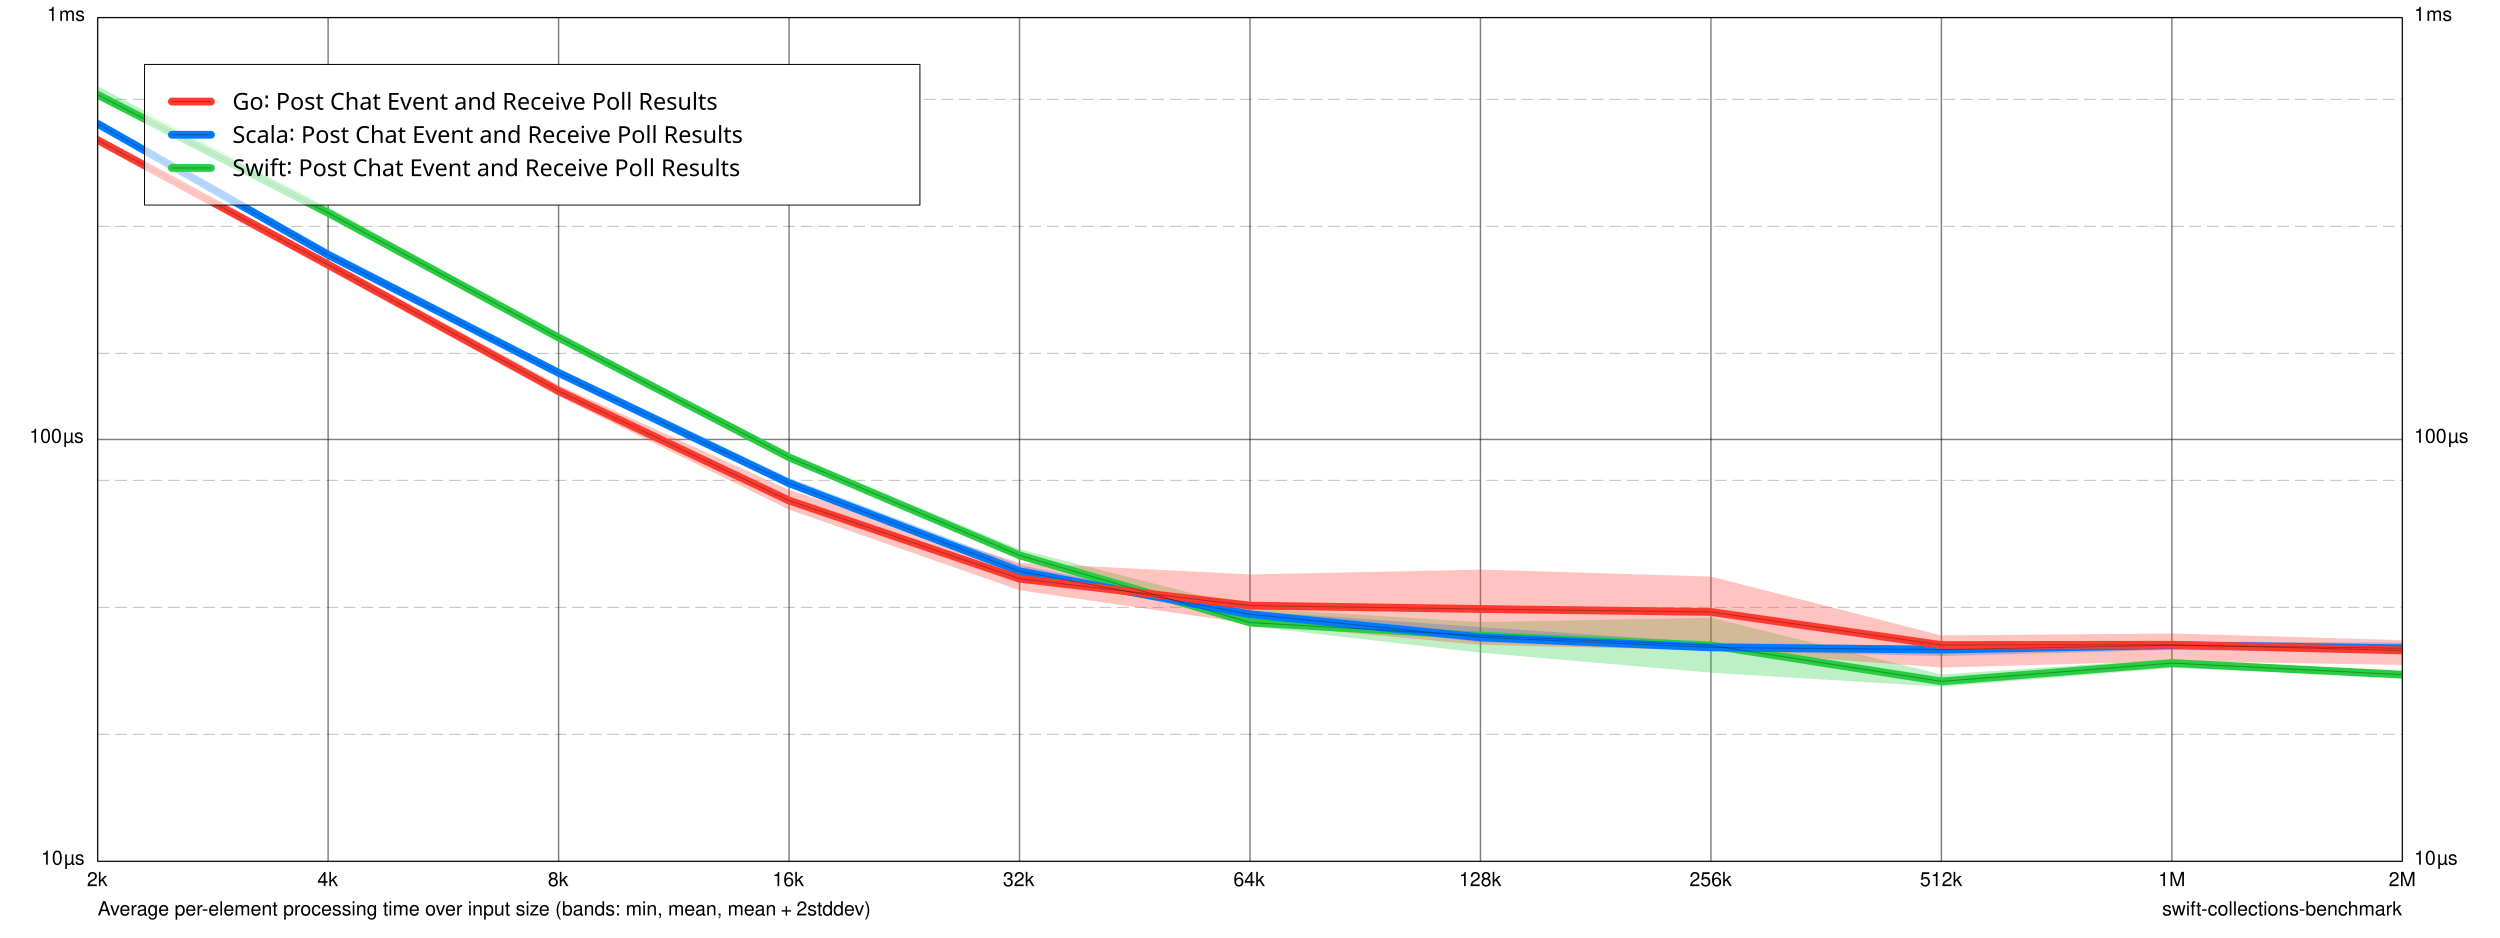
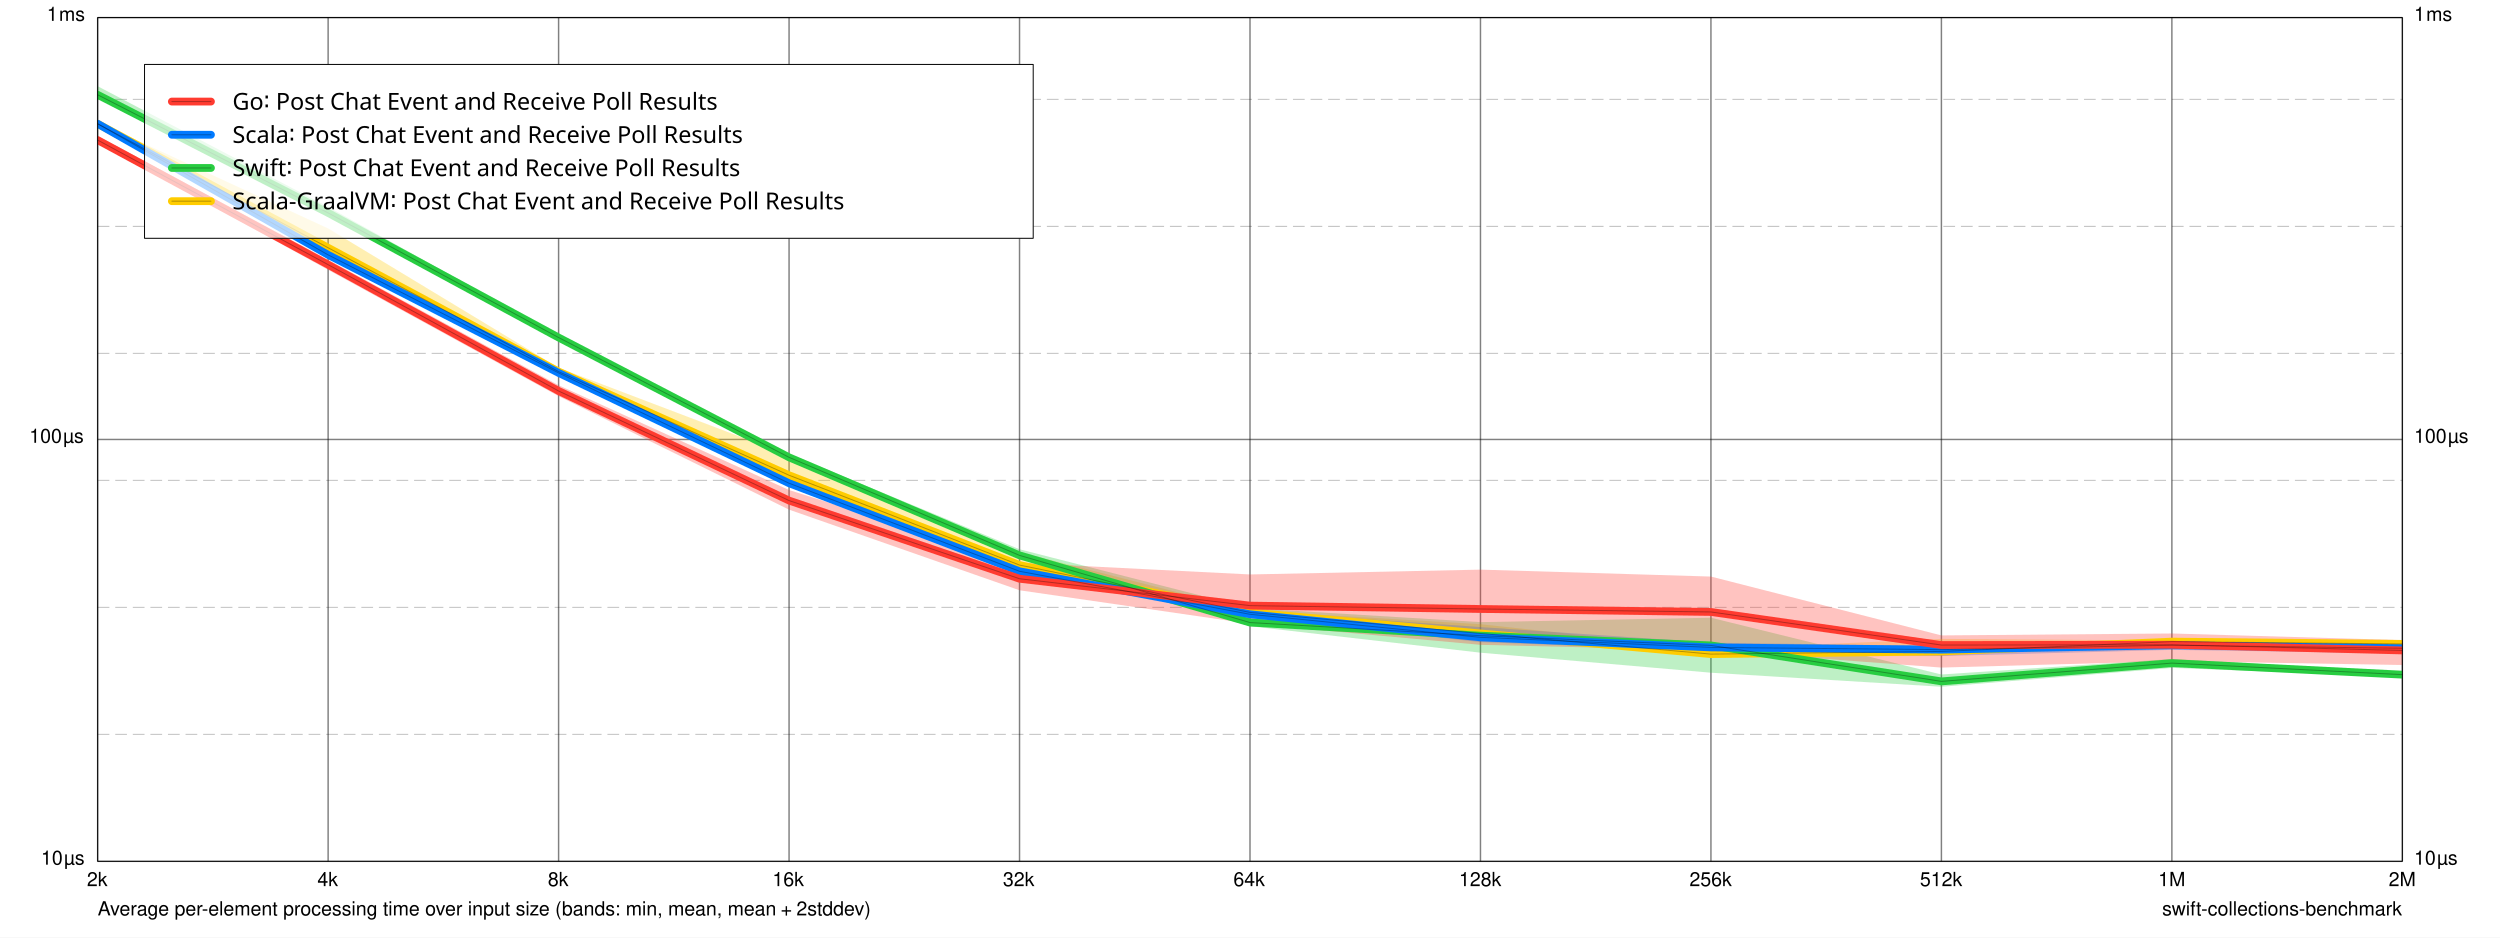
<svg xmlns="http://www.w3.org/2000/svg" xmlns:xlink="http://www.w3.org/1999/xlink" width="1280.0px" height="480.0px" viewBox="0.0 0.0 1280.0 480.0" version="1.1">
  <path d="M 0 0 L 0 480 L 1280 480 L 1280 0 z" fill="#FFFFFF" fill-opacity="1.0" stroke="none" />
  <text x="50" y="468.7" font-family="Helvetica" font-size="10" font-weight="normal" font-style="normal" fill="#000000" fill-opacity="1">Average per-element processing time over input size (bands: min, mean, mean + 2stddev)</text>
  <a xlink:href="https://github.com/apple/swift-collections-benchmark">
    <text x="1107" y="468.7" font-family="Helvetica" font-size="10" font-weight="normal" font-style="normal" fill="#000000" fill-opacity="1">swift-collections-benchmark</text>
  </a>
  <path d="M 50 9 L 50 441" fill="none" stroke-width="0.75" stroke="#000000" stroke-opacity="0.498" stroke-linecap="butt" stroke-linejoin="round" />
  <text x="44.5" y="453.7" font-family="Helvetica" font-size="10" font-weight="normal" font-style="normal" fill="#000000" fill-opacity="1">2k</text>
  <path d="M 168 9 L 168 441" fill="none" stroke-width="0.75" stroke="#000000" stroke-opacity="0.498" stroke-linecap="butt" stroke-linejoin="round" />
  <text x="162.5" y="453.7" font-family="Helvetica" font-size="10" font-weight="normal" font-style="normal" fill="#000000" fill-opacity="1">4k</text>
  <path d="M 286 9 L 286 441" fill="none" stroke-width="0.75" stroke="#000000" stroke-opacity="0.498" stroke-linecap="butt" stroke-linejoin="round" />
  <text x="280.5" y="453.7" font-family="Helvetica" font-size="10" font-weight="normal" font-style="normal" fill="#000000" fill-opacity="1">8k</text>
  <path d="M 404 9 L 404 441" fill="none" stroke-width="0.75" stroke="#000000" stroke-opacity="0.498" stroke-linecap="butt" stroke-linejoin="round" />
  <text x="395.5" y="453.7" font-family="Helvetica" font-size="10" font-weight="normal" font-style="normal" fill="#000000" fill-opacity="1">16k</text>
  <path d="M 522 9 L 522 441" fill="none" stroke-width="0.75" stroke="#000000" stroke-opacity="0.498" stroke-linecap="butt" stroke-linejoin="round" />
  <text x="513.5" y="453.7" font-family="Helvetica" font-size="10" font-weight="normal" font-style="normal" fill="#000000" fill-opacity="1">32k</text>
  <path d="M 640 9 L 640 441" fill="none" stroke-width="0.75" stroke="#000000" stroke-opacity="0.498" stroke-linecap="butt" stroke-linejoin="round" />
  <text x="631.5" y="453.7" font-family="Helvetica" font-size="10" font-weight="normal" font-style="normal" fill="#000000" fill-opacity="1">64k</text>
  <path d="M 758 9 L 758 441" fill="none" stroke-width="0.75" stroke="#000000" stroke-opacity="0.498" stroke-linecap="butt" stroke-linejoin="round" />
  <text x="747" y="453.7" font-family="Helvetica" font-size="10" font-weight="normal" font-style="normal" fill="#000000" fill-opacity="1">128k</text>
  <path d="M 876 9 L 876 441" fill="none" stroke-width="0.75" stroke="#000000" stroke-opacity="0.498" stroke-linecap="butt" stroke-linejoin="round" />
  <text x="865" y="453.7" font-family="Helvetica" font-size="10" font-weight="normal" font-style="normal" fill="#000000" fill-opacity="1">256k</text>
  <path d="M 994 9 L 994 441" fill="none" stroke-width="0.75" stroke="#000000" stroke-opacity="0.498" stroke-linecap="butt" stroke-linejoin="round" />
  <text x="983" y="453.7" font-family="Helvetica" font-size="10" font-weight="normal" font-style="normal" fill="#000000" fill-opacity="1">512k</text>
  <path d="M 1112 9 L 1112 441" fill="none" stroke-width="0.75" stroke="#000000" stroke-opacity="0.498" stroke-linecap="butt" stroke-linejoin="round" />
  <text x="1105" y="453.7" font-family="Helvetica" font-size="10" font-weight="normal" font-style="normal" fill="#000000" fill-opacity="1">1M</text>
  <path d="M 1230 9 L 1230 441" fill="none" stroke-width="0.75" stroke="#000000" stroke-opacity="0.498" stroke-linecap="butt" stroke-linejoin="round" />
  <text x="1223" y="453.7" font-family="Helvetica" font-size="10" font-weight="normal" font-style="normal" fill="#000000" fill-opacity="1">2M</text>
  <path d="M 50 441 L 1230 441" fill="none" stroke-width="0.75" stroke="#000000" stroke-opacity="0.498" stroke-linecap="butt" stroke-linejoin="round" />
  <text x="21" y="442.7" font-family="Helvetica" font-size="10" font-weight="normal" font-style="normal" fill="#000000" fill-opacity="1">10 µs</text>
  <text x="1236" y="442.7" font-family="Helvetica" font-size="10" font-weight="normal" font-style="normal" fill="#000000" fill-opacity="1">10 µs</text>
  <path d="M 50 225 L 1230 225" fill="none" stroke-width="0.75" stroke="#000000" stroke-opacity="0.498" stroke-linecap="butt" stroke-linejoin="round" />
  <text x="15" y="226.7" font-family="Helvetica" font-size="10" font-weight="normal" font-style="normal" fill="#000000" fill-opacity="1">100 µs</text>
  <text x="1236" y="226.7" font-family="Helvetica" font-size="10" font-weight="normal" font-style="normal" fill="#000000" fill-opacity="1">100 µs</text>
  <path d="M 50 9 L 1230 9" fill="none" stroke-width="0.75" stroke="#000000" stroke-opacity="0.498" stroke-linecap="butt" stroke-linejoin="round" />
  <text x="24" y="10.7" font-family="Helvetica" font-size="10" font-weight="normal" font-style="normal" fill="#000000" fill-opacity="1">1 ms</text>
  <text x="1236" y="10.7" font-family="Helvetica" font-size="10" font-weight="normal" font-style="normal" fill="#000000" fill-opacity="1">1 ms</text>
  <path d="M 50 375.98 L 1230 375.98" fill="none" stroke-width="0.5" stroke="#000000" stroke-opacity="0.259" stroke-linecap="butt" stroke-linejoin="round" stroke-dasharray="6 3" stroke-dashoffset="0" />
  <path d="M 50 310.96 L 1230 310.96" fill="none" stroke-width="0.5" stroke="#000000" stroke-opacity="0.259" stroke-linecap="butt" stroke-linejoin="round" stroke-dasharray="6 3" stroke-dashoffset="0" />
  <path d="M 50 245.93 L 1230 245.93" fill="none" stroke-width="0.5" stroke="#000000" stroke-opacity="0.259" stroke-linecap="butt" stroke-linejoin="round" stroke-dasharray="6 3" stroke-dashoffset="0" />
  <path d="M 50 180.91 L 1230 180.91" fill="none" stroke-width="0.5" stroke="#000000" stroke-opacity="0.259" stroke-linecap="butt" stroke-linejoin="round" stroke-dasharray="6 3" stroke-dashoffset="0" />
  <path d="M 50 115.89 L 1230 115.89" fill="none" stroke-width="0.5" stroke="#000000" stroke-opacity="0.259" stroke-linecap="butt" stroke-linejoin="round" stroke-dasharray="6 3" stroke-dashoffset="0" />
  <path d="M 50 50.865 L 1230 50.865" fill="none" stroke-width="0.5" stroke="#000000" stroke-opacity="0.259" stroke-linecap="butt" stroke-linejoin="round" stroke-dasharray="6 3" stroke-dashoffset="0" />
-   <path d="M 74 33 L 74 105 L 471 105 L 471 33 z" fill="#FFFFFF" fill-opacity="1.0" stroke="none" />
+   <path d="M 74 33 L 74 122 L 529 122 L 529 33 z" fill="#FFFFFF" fill-opacity="1.0" stroke="none" />
  <clipPath id="clip-0">
    <path d="M 50 9 L 50 441 L 1230 441 L 1230 9 z" />
  </clipPath>
  <g clip-path="url(#clip-0)">
+     <path d="M 50 62.572L 168 116.96L 286 188.29L 404 233.12L 522 282.69L 640 312.68L 758 319.6L 876 332.34L 994 327.1L 1112 327.94L 1230 329.57L 1230 329.73L 1112 328.71L 994 335.92L 876 335.82L 758 326.07L 640 313.87L 522 291.77L 404 247.22L 286 190.97L 168 130.62L 50 63.67" fill="#FFCC00" fill-opacity="0.302" stroke="none" />
    <path d="M 50 44.141L 168 105.95L 286 171.56L 404 232.45L 522 281.23L 640 311.37L 758 318.53L 876 316.27L 994 345.35L 1112 337.38L 1230 344.17L 1230 346.43L 1112 341.97L 994 351.62L 876 344.43L 758 334.18L 640 320.63L 522 285.22L 404 234.73L 286 173.32L 168 110.93L 50 49.965" fill="#28CD41" fill-opacity="0.302" stroke="none" />
    <path d="M 50 61.9L 168 127.92L 286 188.64L 404 244.75L 522 289.3L 640 312.91L 758 321.06L 876 329.06L 994 330.74L 1112 328.43L 1230 329.02L 1230 334.55L 1112 332.74L 994 335.88L 876 333.19L 758 328.78L 640 315.68L 522 293.91L 404 248.6L 286 191.75L 168 131.91L 50 65.246" fill="#007AFF" fill-opacity="0.302" stroke="none" />
    <path d="M 50 69.616L 168 133L 286 197.25L 404 250.9L 522 288.18L 640 294.12L 758 291.65L 876 295.2L 994 325.33L 1112 324.34L 1230 327.75L 1230 340.48L 1112 338.5L 994 341.8L 876 332.99L 758 330.16L 640 319.37L 522 302.22L 404 260.94L 286 202.83L 168 138.14L 50 73.217" fill="#FF3B30" fill-opacity="0.302" stroke="none" />
+     <path d="M 50 63.382L 168 126.86L 286 190.26L 404 243.33L 522 289.32L 640 313.56L 758 324.34L 876 334.9L 994 333.53L 1112 328.51L 1230 329.69" fill="none" stroke-width="4" stroke="#FFCC00" stroke-opacity="1" stroke-linecap="round" stroke-linejoin="round" />
    <path d="M 50 48.535L 168 109.02L 286 172.83L 404 234.16L 522 284.36L 640 318.75L 758 325.47L 876 330.45L 994 348.87L 1112 339.51L 1230 345.42" fill="none" stroke-width="4" stroke="#28CD41" stroke-opacity="1" stroke-linecap="round" stroke-linejoin="round" />
    <path d="M 50 63.366L 168 130.5L 286 190.93L 404 247.42L 522 292.5L 640 314.52L 758 326.32L 876 331.47L 994 332.61L 1112 330.36L 1230 331.91" fill="none" stroke-width="4" stroke="#007AFF" stroke-opacity="1" stroke-linecap="round" stroke-linejoin="round" />
    <path d="M 50 71.731L 168 135.52L 286 200.19L 404 256.3L 522 296.32L 640 310.08L 758 311.8L 876 313.32L 994 330.27L 1112 330.12L 1230 333.02" fill="none" stroke-width="4" stroke="#FF3B30" stroke-opacity="1" stroke-linecap="round" stroke-linejoin="round" />
+     <path d="M 50 63.382L 168 126.86L 286 190.26L 404 243.33L 522 289.32L 640 313.56L 758 324.34L 876 334.9L 994 333.53L 1112 328.51L 1230 329.69" fill="none" stroke-width="0.5" stroke="#000000" stroke-opacity="0.302" stroke-linecap="round" stroke-linejoin="round" />
    <path d="M 50 48.535L 168 109.02L 286 172.83L 404 234.16L 522 284.36L 640 318.75L 758 325.47L 876 330.45L 994 348.87L 1112 339.51L 1230 345.42" fill="none" stroke-width="0.5" stroke="#000000" stroke-opacity="0.302" stroke-linecap="round" stroke-linejoin="round" />
    <path d="M 50 63.366L 168 130.5L 286 190.93L 404 247.42L 522 292.5L 640 314.52L 758 326.32L 876 331.47L 994 332.61L 1112 330.36L 1230 331.91" fill="none" stroke-width="0.5" stroke="#000000" stroke-opacity="0.302" stroke-linecap="round" stroke-linejoin="round" />
    <path d="M 50 71.731L 168 135.52L 286 200.19L 404 256.3L 522 296.32L 640 310.08L 758 311.8L 876 313.32L 994 330.27L 1112 330.12L 1230 333.02" fill="none" stroke-width="0.5" stroke="#000000" stroke-opacity="0.302" stroke-linecap="round" stroke-linejoin="round" />
  </g>
-   <path d="M 74 33 L 74 105 L 471 105 L 471 33 z" fill="#FFFFFF" fill-opacity="0.702" stroke-width="0.5" stroke="#000000" stroke-opacity="1" stroke-linecap="round" stroke-linejoin="round" />
+   <path d="M 74 33 L 74 122 L 529 122 L 529 33 z" fill="#FFFFFF" fill-opacity="0.702" stroke-width="0.5" stroke="#000000" stroke-opacity="1" stroke-linecap="round" stroke-linejoin="round" />
  <path d="M 88 52 L 108 52" fill="none" stroke-width="4" stroke="#FF3B30" stroke-opacity="1" stroke-linecap="round" stroke-linejoin="round" />
  <path d="M 88 52 L 108 52" fill="none" stroke-width="0.5" stroke="#000000" stroke-opacity="0.302" stroke-linecap="round" stroke-linejoin="round" />
  <text x="119" y="56.17" font-family="Menlo" font-size="12" font-weight="normal" font-style="normal" fill="#000000" fill-opacity="1">Go∶ Post Chat Event and Receive Poll Results</text>
  <path d="M 88 69 L 108 69" fill="none" stroke-width="4" stroke="#007AFF" stroke-opacity="1" stroke-linecap="round" stroke-linejoin="round" />
  <path d="M 88 69 L 108 69" fill="none" stroke-width="0.5" stroke="#000000" stroke-opacity="0.302" stroke-linecap="round" stroke-linejoin="round" />
  <text x="119" y="73.17" font-family="Menlo" font-size="12" font-weight="normal" font-style="normal" fill="#000000" fill-opacity="1">Scala∶ Post Chat Event and Receive Poll Results</text>
  <path d="M 88 86 L 108 86" fill="none" stroke-width="4" stroke="#28CD41" stroke-opacity="1" stroke-linecap="round" stroke-linejoin="round" />
  <path d="M 88 86 L 108 86" fill="none" stroke-width="0.5" stroke="#000000" stroke-opacity="0.302" stroke-linecap="round" stroke-linejoin="round" />
  <text x="119" y="90.17" font-family="Menlo" font-size="12" font-weight="normal" font-style="normal" fill="#000000" fill-opacity="1">Swift∶ Post Chat Event and Receive Poll Results</text>
+   <path d="M 88 103 L 108 103" fill="none" stroke-width="4" stroke="#FFCC00" stroke-opacity="1" stroke-linecap="round" stroke-linejoin="round" />
+   <path d="M 88 103 L 108 103" fill="none" stroke-width="0.5" stroke="#000000" stroke-opacity="0.302" stroke-linecap="round" stroke-linejoin="round" />
+   <text x="119" y="107.17" font-family="Menlo" font-size="12" font-weight="normal" font-style="normal" fill="#000000" fill-opacity="1">Scala-GraalVM∶ Post Chat Event and Receive Poll Results</text>
  <path d="M 50 9 L 50 441 L 1230 441 L 1230 9 z" fill="none" stroke-width="0.5" stroke="#000000" stroke-opacity="1" stroke-linecap="round" stroke-linejoin="round" />
</svg>
